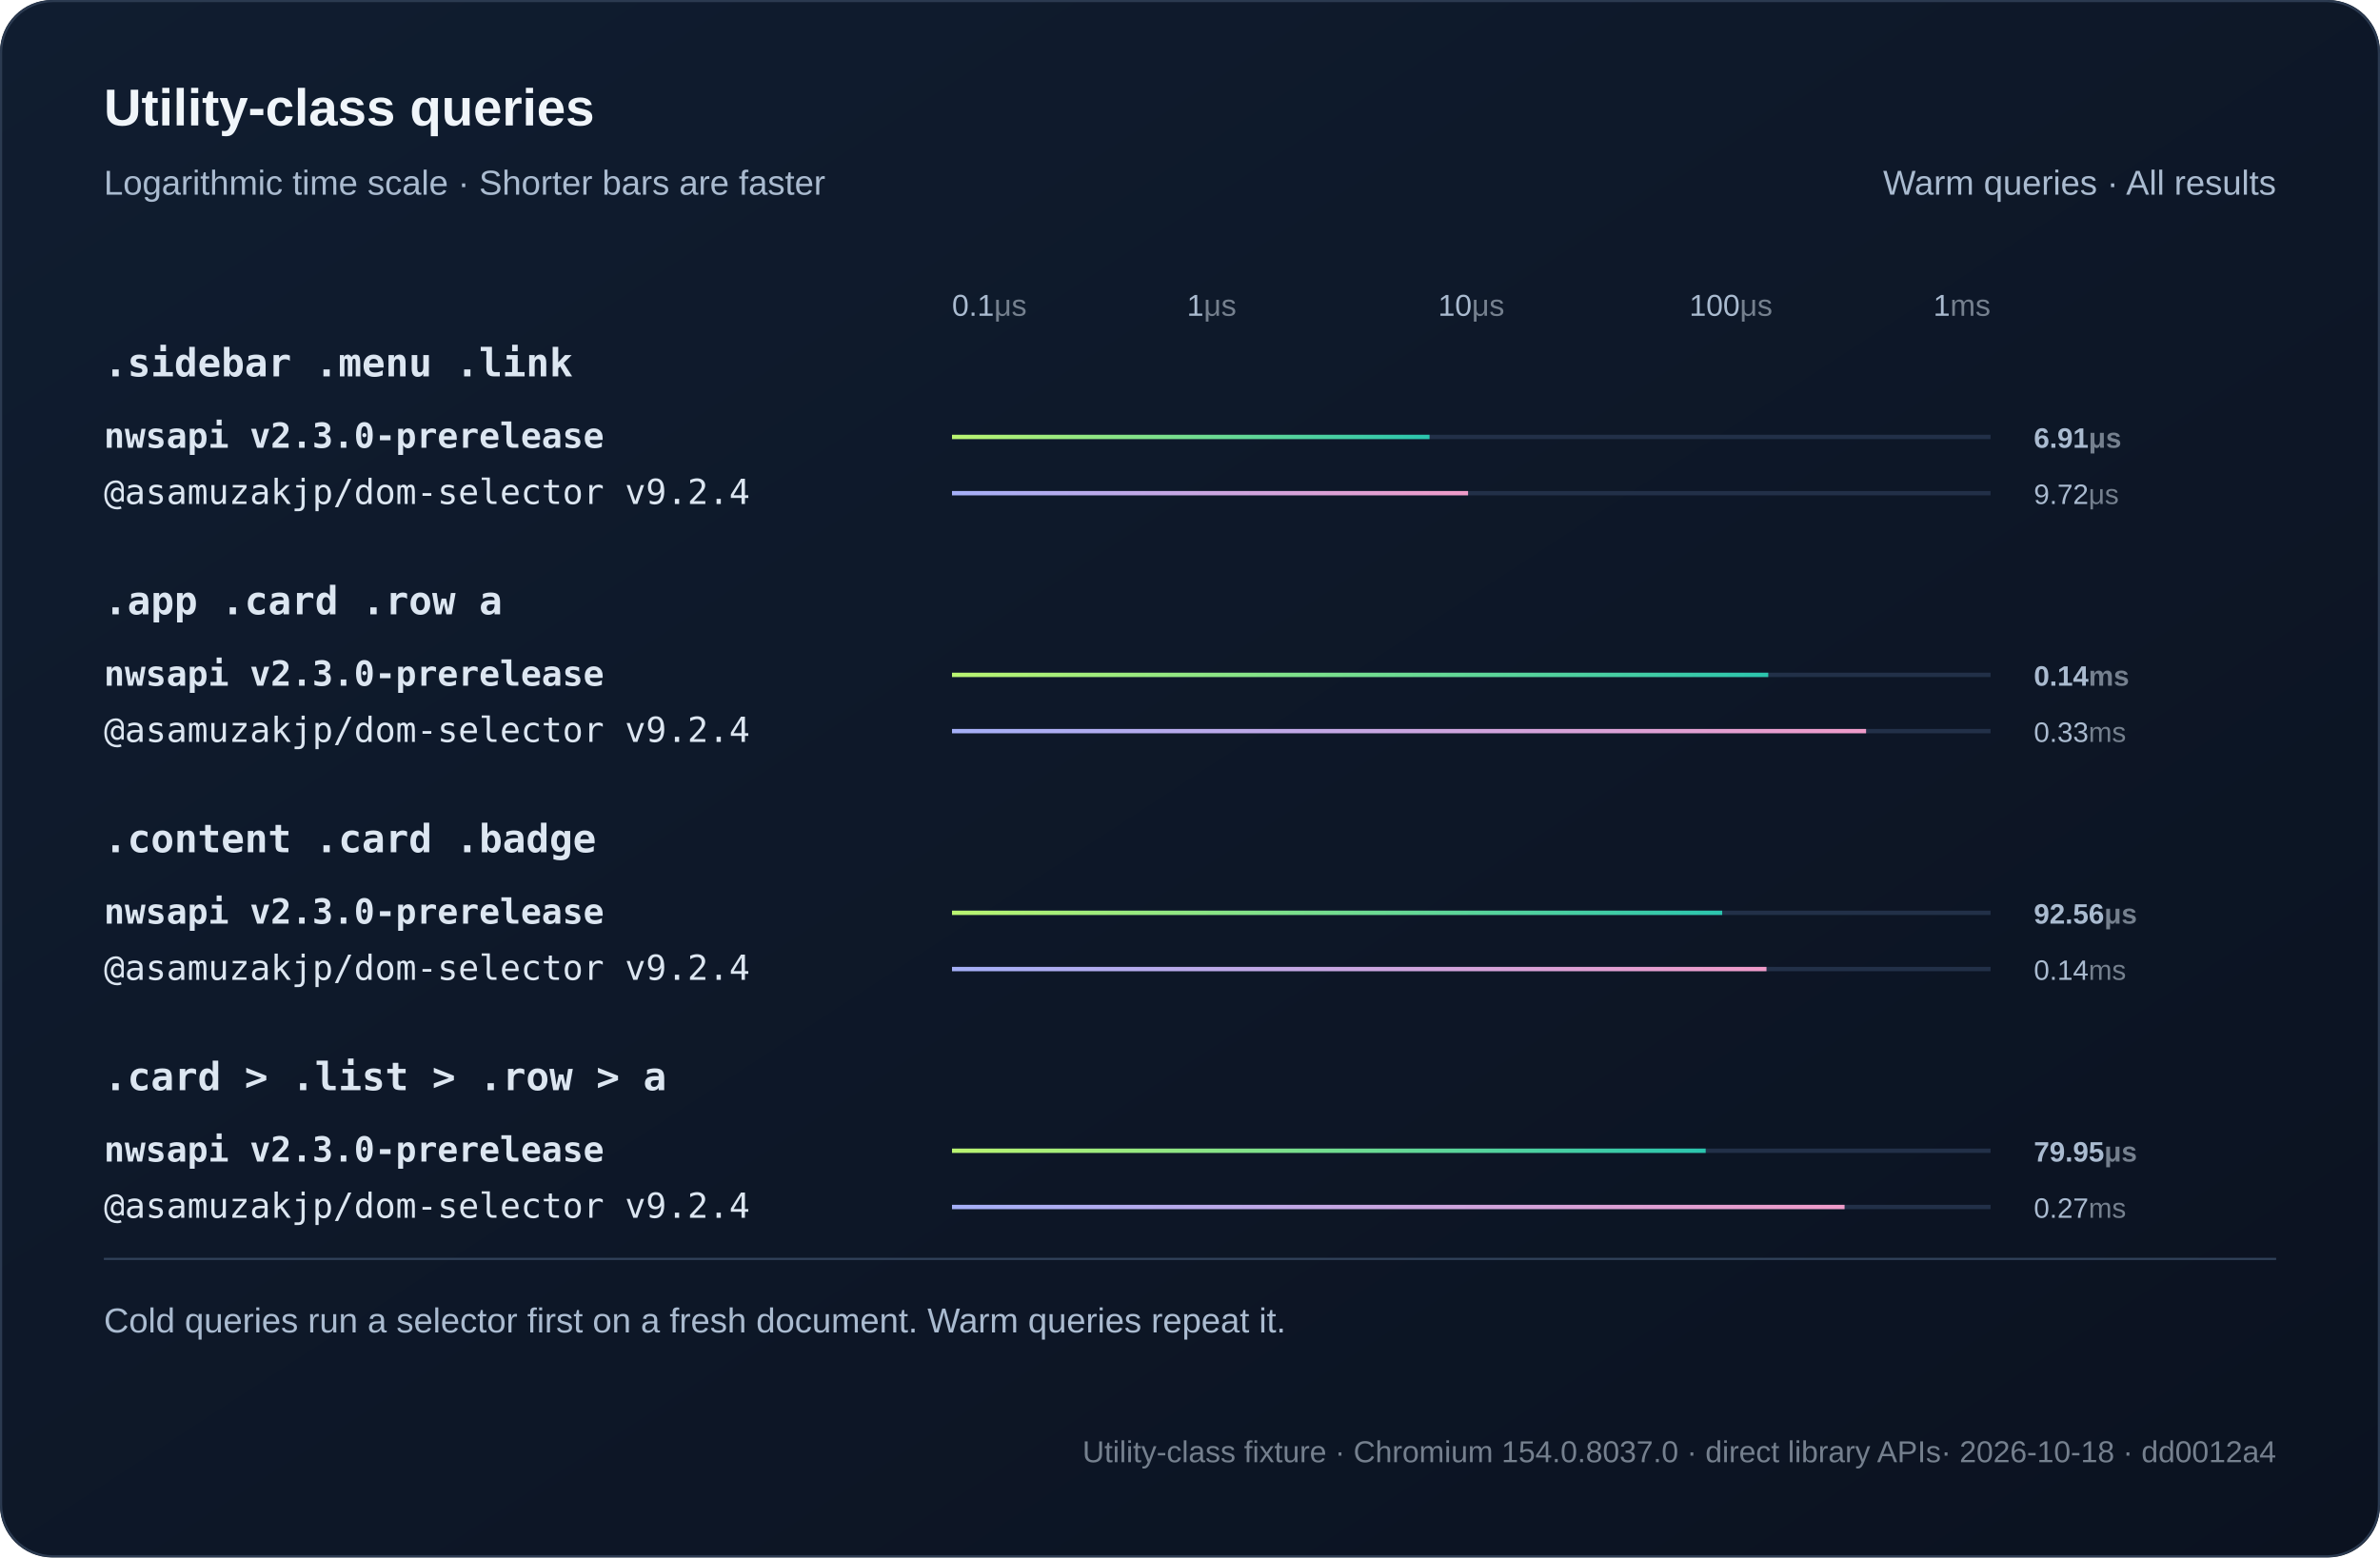
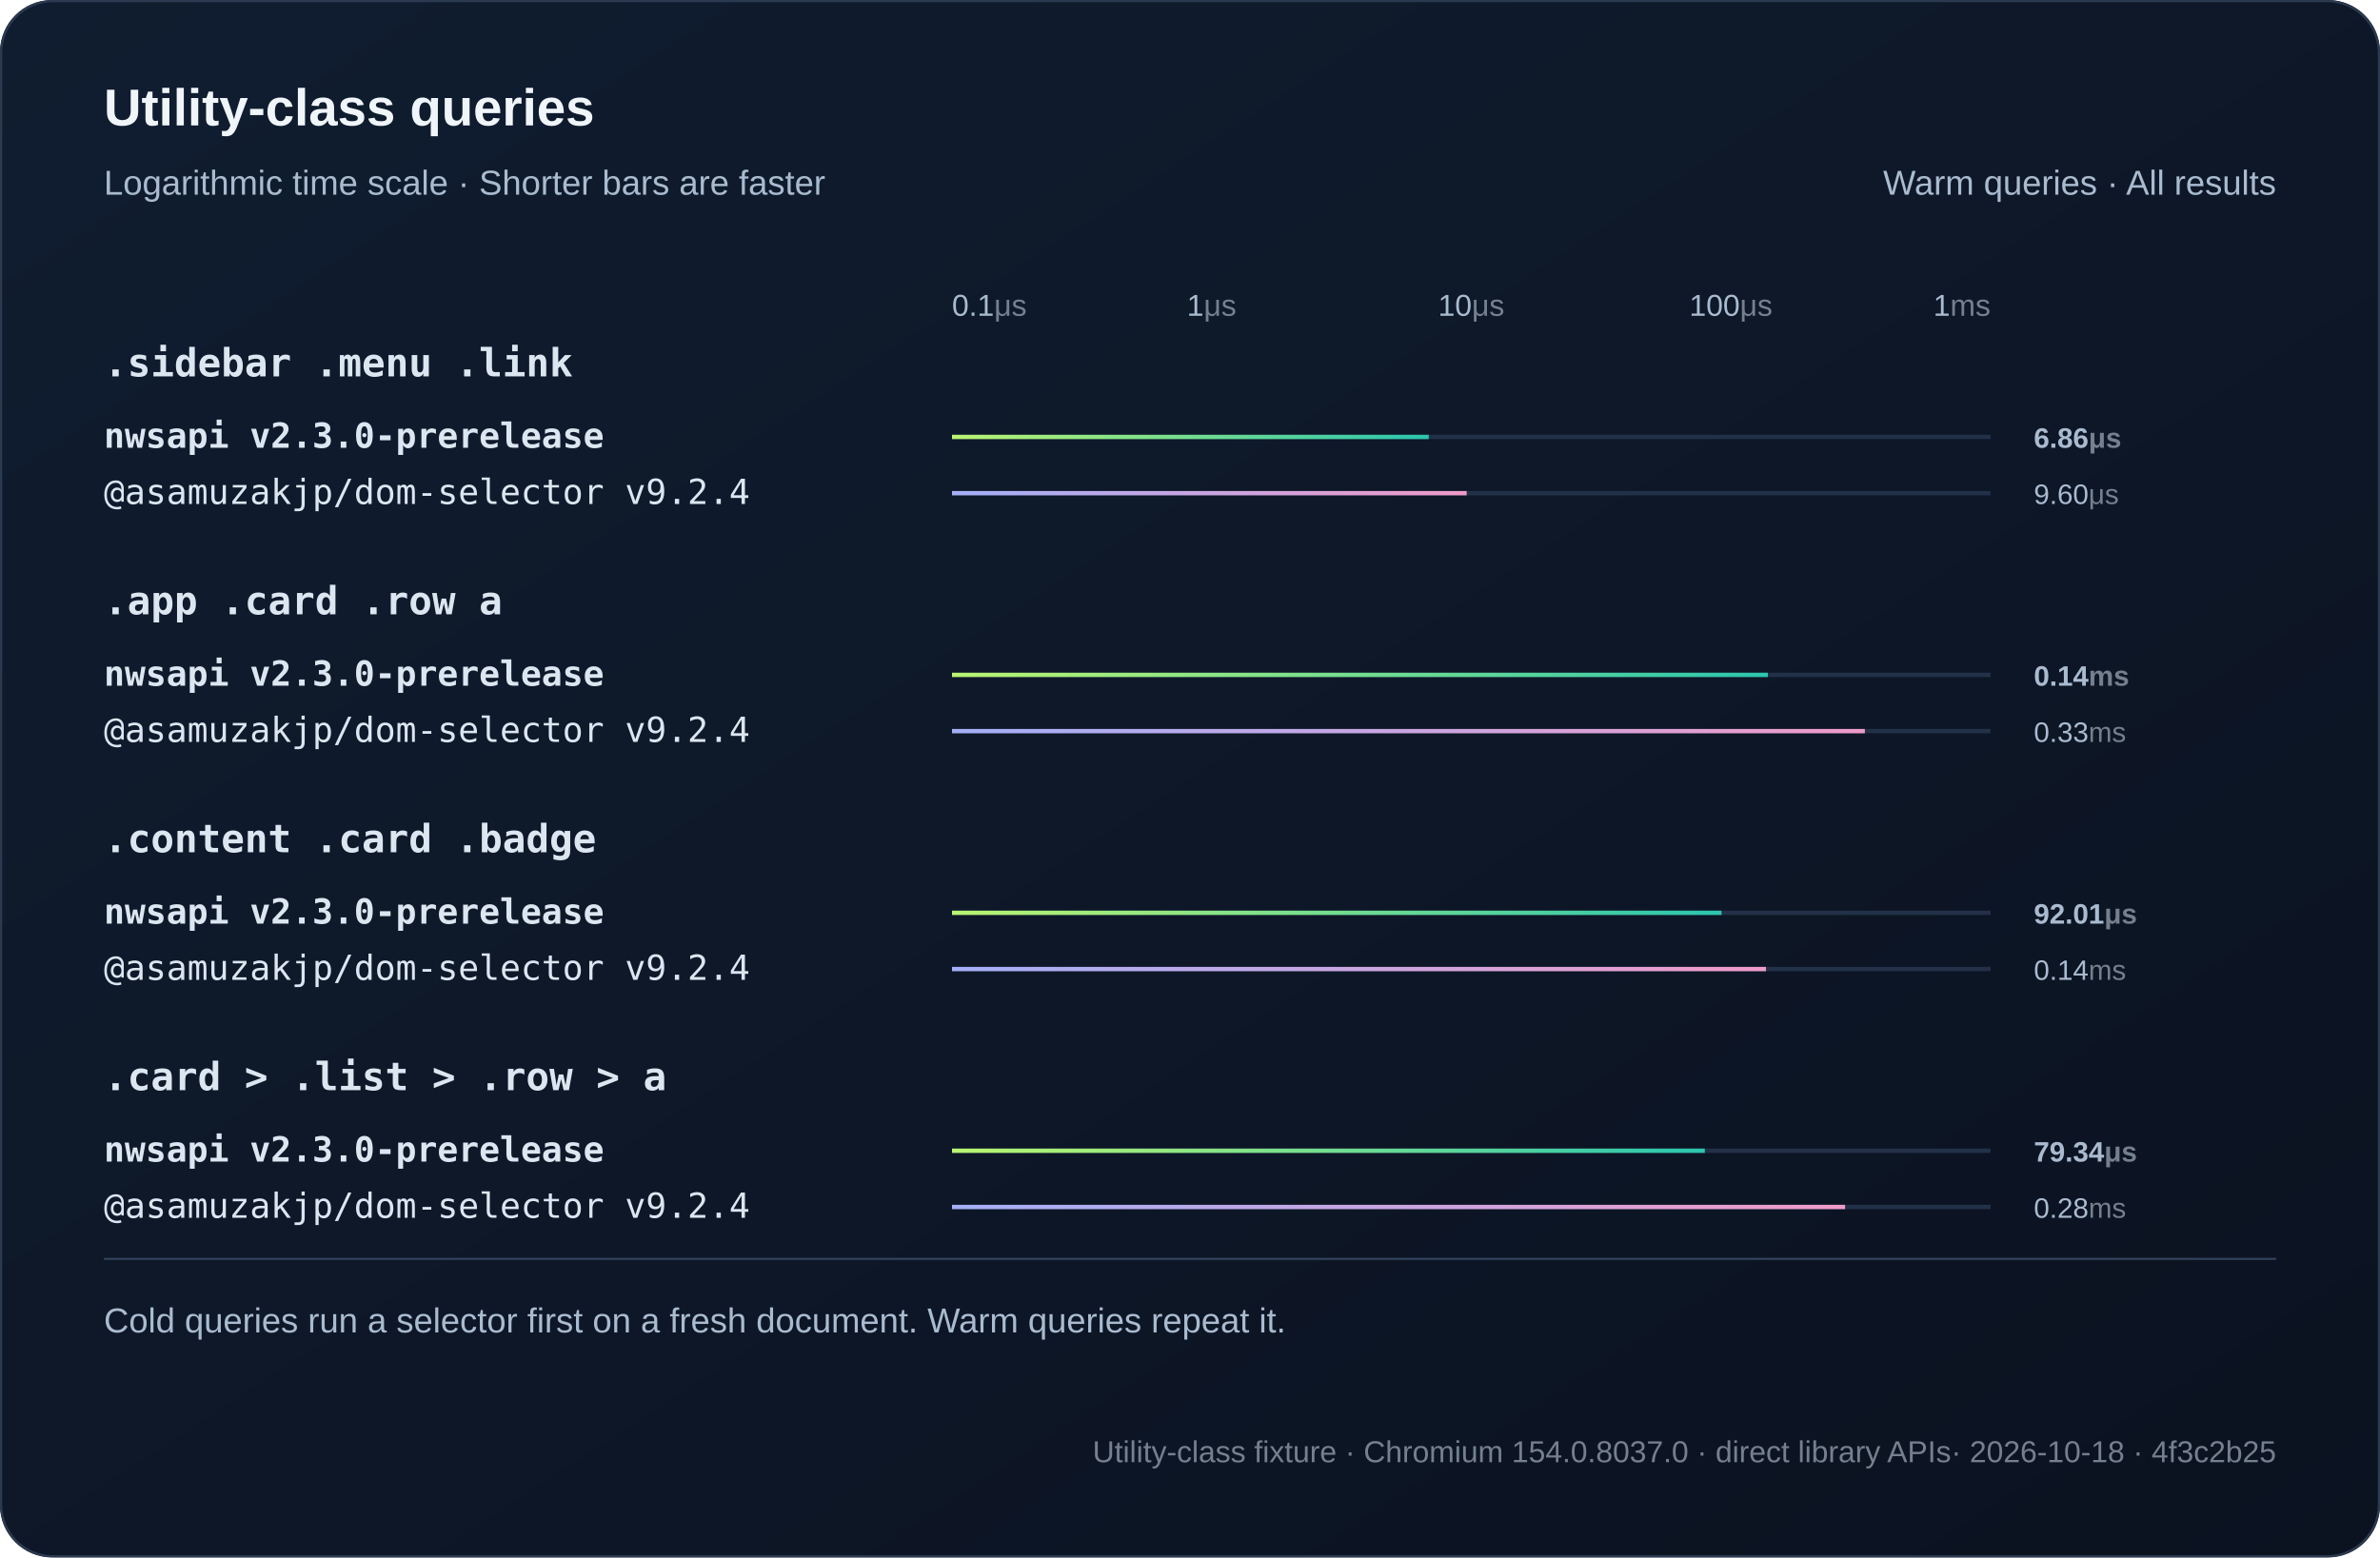
<svg xmlns="http://www.w3.org/2000/svg" width="1100" height="720" viewBox="0 0 1100 720" role="img">
  <defs>
    <linearGradient id="bg" x2="1" y2="1">
      <stop stop-color="#101d30" />
      <stop offset="1" stop-color="#0b1220" />
    </linearGradient>
    <linearGradient id="series0">
      <stop stop-color="#baf471" />
      <stop offset="1" stop-color="#2bc5ae" />
    </linearGradient>
    <linearGradient id="series1">
      <stop stop-color="#a4aff7" />
      <stop offset="1" stop-color="#ef9bc9" />
    </linearGradient>
  </defs>
  <style>text{font-family:Arial,Helvetica,sans-serif;fill:#f0f5fa}
.muted{fill:#aabbd0;font:16px Arial,Helvetica,sans-serif}
.code{font:18px Consolas,Menlo,monospace;fill:#dce6f1}
.note .code{font:16px Consolas,Menlo,monospace}
.metadata,.metadata .code{fill:#75808e;font-size:14px}
.chart-title{font-size:24px;font-weight:700}
.unit{fill:#75808e}
.package{font-family:Consolas,Menlo,monospace}
.comparison{font-size:14px;font-variant-numeric:tabular-nums}
.tick{fill:#aabbd0;font-size:12px}
.time{fill:#aabbd0;font-size:13px;font-variant-numeric:tabular-nums}
.engine{font-size:16px}.selector{font-weight:600}.tick{font-size:14px}</style>
  <rect width="1100" height="720" rx="24" fill="url(#bg)" />
  <rect x=".5" y=".5" width="1099" height="719" rx="24" fill="none" stroke="#2b3a50" />
  <text x="48" y="58" class="chart-title">Utility-class queries</text>
  <text x="48" y="90" class="muted">Logarithmic time scale · Shorter bars are faster</text>
  <text x="1052" y="90" text-anchor="end" class="muted">Warm queries · All results</text>
  <text x="440" y="146" text-anchor="start" class="tick">0.1<tspan class="unit">μs</tspan>
  </text>
  <text x="560" y="146" text-anchor="middle" class="tick">1<tspan class="unit">μs</tspan>
  </text>
  <text x="680" y="146" text-anchor="middle" class="tick">10<tspan class="unit">μs</tspan>
  </text>
  <text x="800" y="146" text-anchor="middle" class="tick">100<tspan class="unit">μs</tspan>
  </text>
  <text x="920" y="146" text-anchor="end" class="tick">1<tspan class="unit">ms</tspan>
  </text>
  <text x="48" y="174" class="code selector">.sidebar .menu .link</text>
  <g>
    <text x="48" y="207" class="code engine" style="font-weight:700">nwsapi v2.3.0-prerelease</text>
    <path d="M440 202h480" stroke="#223048" stroke-width="2" />
-     <rect class="bar" x="440" y="201" width="220.71" height="2" fill="url(#series0)" />
-     <text x="940" y="207" class="time" style="font-weight:700">6.91<tspan class="unit">μs</tspan>
+     <rect class="bar" x="440" y="201" width="220.36" height="2" fill="url(#series0)" />
+     <text x="940" y="207" class="time" style="font-weight:700">6.86<tspan class="unit">μs</tspan>
    </text>
  </g>
  <g>
    <text x="48" y="233" class="code engine">@asamuzakjp/dom-selector v9.2.4</text>
    <path d="M440 228h480" stroke="#223048" stroke-width="2" />
-     <rect class="bar" x="440" y="227" width="238.52" height="2" fill="url(#series1)" />
-     <text x="940" y="233" class="time">9.72<tspan class="unit">μs</tspan>
+     <rect class="bar" x="440" y="227" width="237.87" height="2" fill="url(#series1)" />
+     <text x="940" y="233" class="time">9.60<tspan class="unit">μs</tspan>
    </text>
  </g>
  <text x="48" y="284" class="code selector">.app .card .row a</text>
  <g>
    <text x="48" y="317" class="code engine" style="font-weight:700">nwsapi v2.3.0-prerelease</text>
    <path d="M440 312h480" stroke="#223048" stroke-width="2" />
-     <rect class="bar" x="440" y="311" width="377.26" height="2" fill="url(#series0)" />
+     <rect class="bar" x="440" y="311" width="377.08" height="2" fill="url(#series0)" />
    <text x="940" y="317" class="time" style="font-weight:700">0.14<tspan class="unit">ms</tspan>
    </text>
  </g>
  <g>
    <text x="48" y="343" class="code engine">@asamuzakjp/dom-selector v9.2.4</text>
    <path d="M440 338h480" stroke="#223048" stroke-width="2" />
-     <rect class="bar" x="440" y="337" width="422.47" height="2" fill="url(#series1)" />
+     <rect class="bar" x="440" y="337" width="421.9" height="2" fill="url(#series1)" />
    <text x="940" y="343" class="time">0.33<tspan class="unit">ms</tspan>
    </text>
  </g>
  <text x="48" y="394" class="code selector">.content .card .badge</text>
  <g>
    <text x="48" y="427" class="code engine" style="font-weight:700">nwsapi v2.3.0-prerelease</text>
    <path d="M440 422h480" stroke="#223048" stroke-width="2" />
-     <rect class="bar" x="440" y="421" width="355.97" height="2" fill="url(#series0)" />
-     <text x="940" y="427" class="time" style="font-weight:700">92.56<tspan class="unit">μs</tspan>
+     <rect class="bar" x="440" y="421" width="355.66" height="2" fill="url(#series0)" />
+     <text x="940" y="427" class="time" style="font-weight:700">92.01<tspan class="unit">μs</tspan>
    </text>
  </g>
  <g>
    <text x="48" y="453" class="code engine">@asamuzakjp/dom-selector v9.2.4</text>
    <path d="M440 448h480" stroke="#223048" stroke-width="2" />
-     <rect class="bar" x="440" y="447" width="376.44" height="2" fill="url(#series1)" />
+     <rect class="bar" x="440" y="447" width="376.22" height="2" fill="url(#series1)" />
    <text x="940" y="453" class="time">0.14<tspan class="unit">ms</tspan>
    </text>
  </g>
  <text x="48" y="504" class="code selector">.card &gt; .list &gt; .row &gt; a</text>
  <g>
    <text x="48" y="537" class="code engine" style="font-weight:700">nwsapi v2.3.0-prerelease</text>
    <path d="M440 532h480" stroke="#223048" stroke-width="2" />
-     <rect class="bar" x="440" y="531" width="348.34" height="2" fill="url(#series0)" />
-     <text x="940" y="537" class="time" style="font-weight:700">79.95<tspan class="unit">μs</tspan>
+     <rect class="bar" x="440" y="531" width="347.94" height="2" fill="url(#series0)" />
+     <text x="940" y="537" class="time" style="font-weight:700">79.34<tspan class="unit">μs</tspan>
    </text>
  </g>
  <g>
    <text x="48" y="563" class="code engine">@asamuzakjp/dom-selector v9.2.4</text>
    <path d="M440 558h480" stroke="#223048" stroke-width="2" />
-     <rect class="bar" x="440" y="557" width="412.53" height="2" fill="url(#series1)" />
-     <text x="940" y="563" class="time">0.27<tspan class="unit">ms</tspan>
+     <rect class="bar" x="440" y="557" width="412.78" height="2" fill="url(#series1)" />
+     <text x="940" y="563" class="time">0.28<tspan class="unit">ms</tspan>
    </text>
  </g>
  <path d="M48 582h1004" stroke="#304159" />
  <text x="48" y="616" class="muted">Cold queries run a selector first on a fresh document. Warm queries repeat it.</text>
-   <text x="1052" y="676" text-anchor="end" class="muted note metadata">Utility-class fixture · Chromium 154.0.8037.0 · direct library APIs<tspan fill="#75808e"> · 2026-10-18 · dd0012a4</tspan>
+   <text x="1052" y="676" text-anchor="end" class="muted note metadata">Utility-class fixture · Chromium 154.0.8037.0 · direct library APIs<tspan fill="#75808e"> · 2026-10-18 · 4f3c2b25</tspan>
  </text>
</svg>
